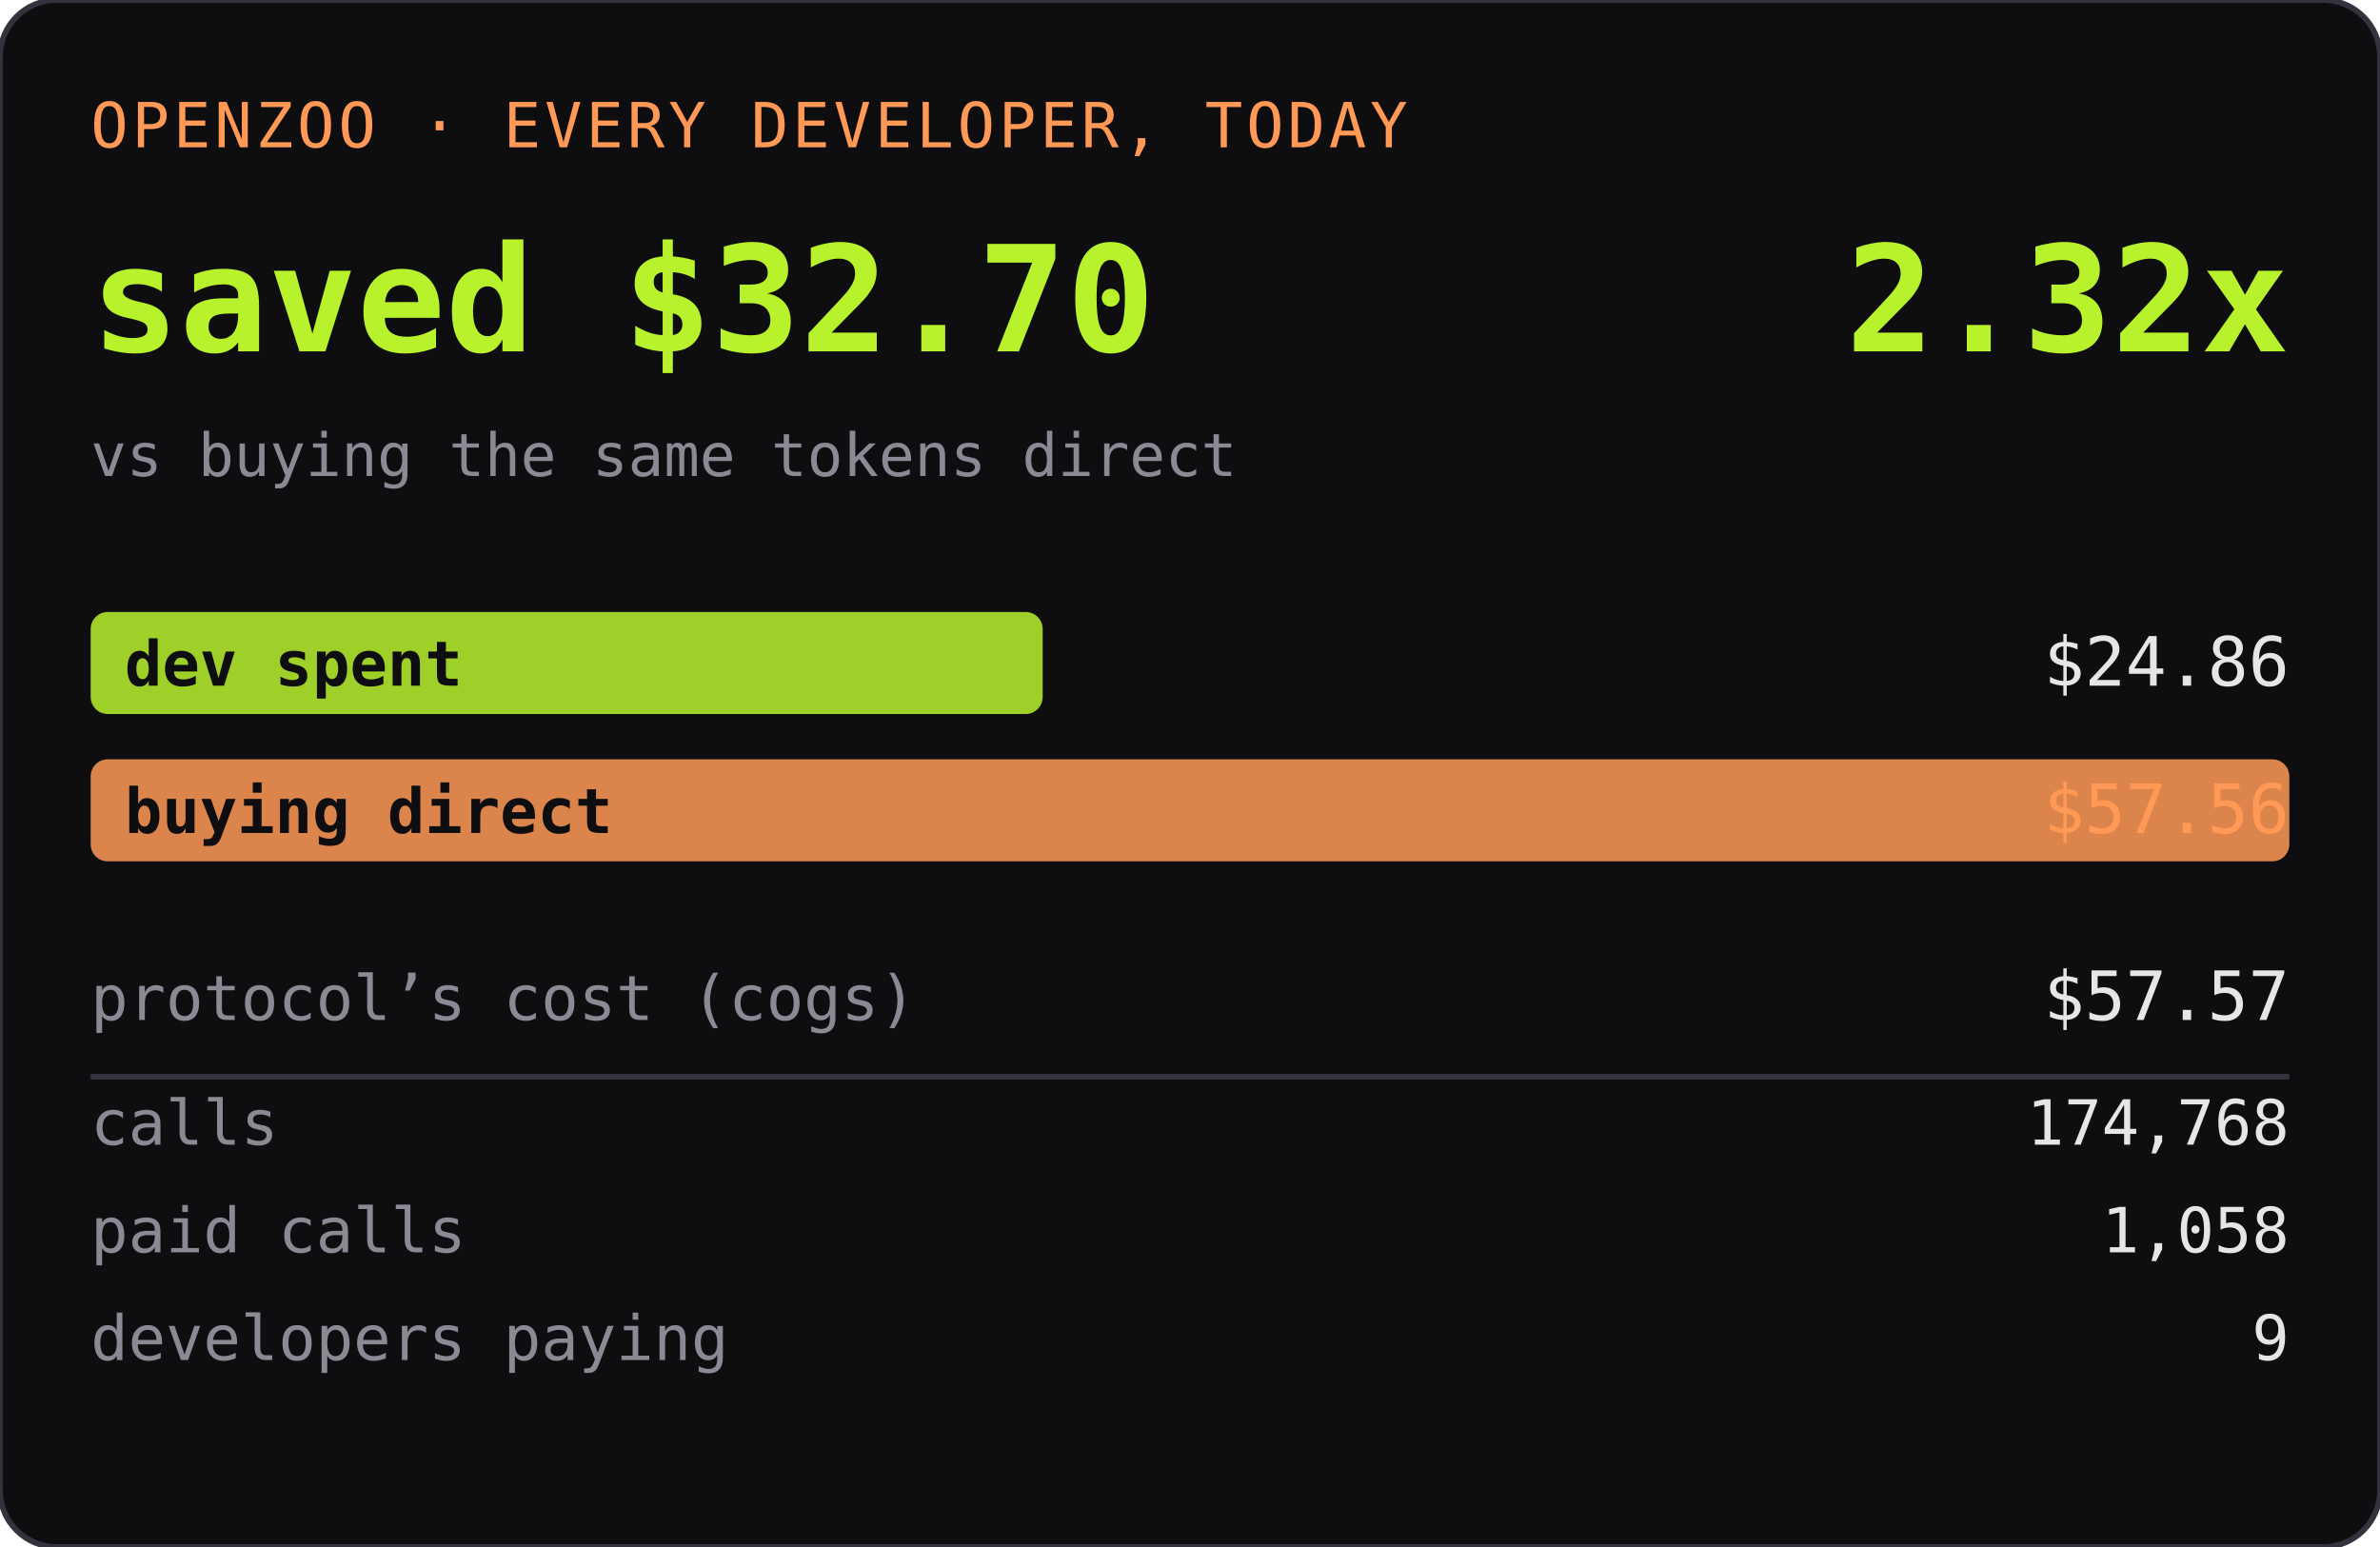
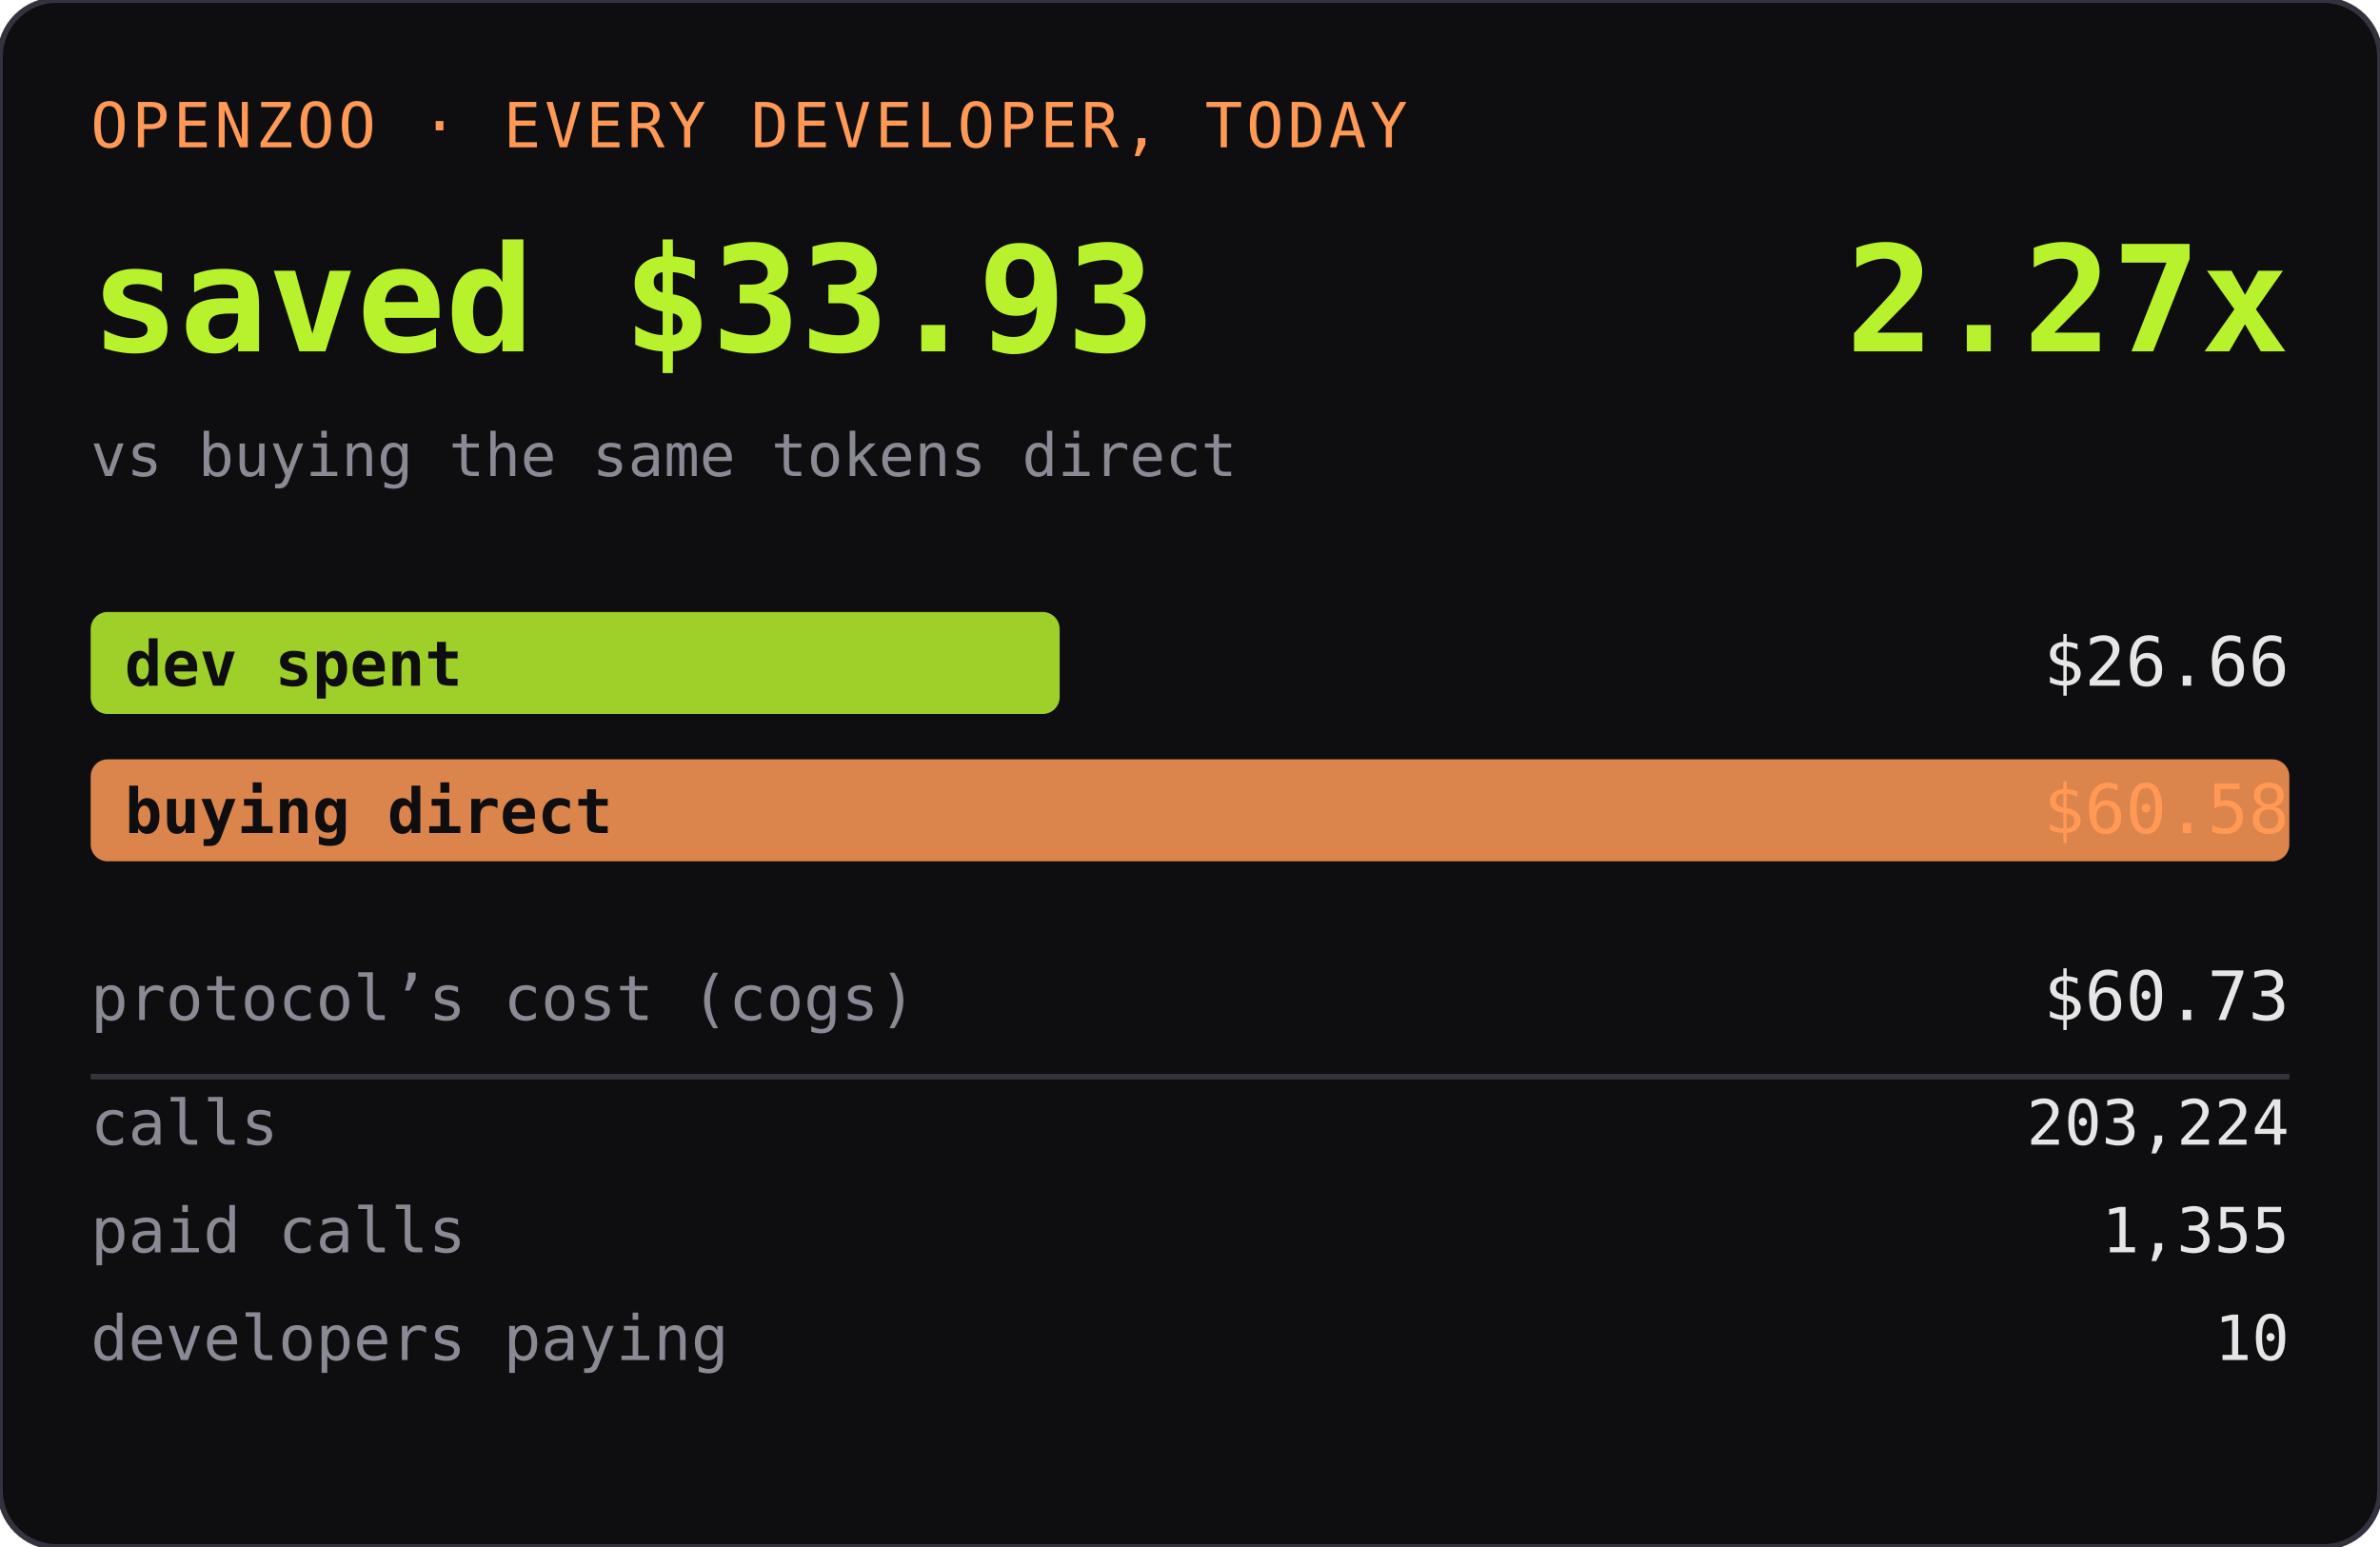
<svg xmlns="http://www.w3.org/2000/svg" width="420" height="273" role="img" aria-label="OPENZOO · EVERY DEVELOPER, TODAY">
  <rect width="420" height="273" rx="10" fill="#0e0e11" />
  <rect width="420" height="273" rx="10" fill="none" stroke="#33333d" />
  <text x="16" y="26" font-family="ui-monospace,SFMono-Regular,Menlo,monospace" font-size="11" fill="#ff9955" letter-spacing="0.06em">OPENZOO · EVERY DEVELOPER, TODAY</text>
-   <text x="16" y="62" font-family="ui-monospace,SFMono-Regular,Menlo,monospace" font-size="26" font-weight="600" fill="#b8f22d">saved $32.70</text>
-   <text x="404" y="62" text-anchor="end" font-family="ui-monospace,SFMono-Regular,Menlo,monospace" font-size="26" font-weight="600" fill="#b8f22d">2.32x</text>
+   <text x="16" y="62" font-family="ui-monospace,SFMono-Regular,Menlo,monospace" font-size="26" font-weight="600" fill="#b8f22d">saved $33.93</text>
+   <text x="404" y="62" text-anchor="end" font-family="ui-monospace,SFMono-Regular,Menlo,monospace" font-size="26" font-weight="600" fill="#b8f22d">2.27x</text>
  <text x="16" y="84" font-family="ui-monospace,SFMono-Regular,Menlo,monospace" font-size="10.5" fill="#8a8a95">vs buying the same tokens direct</text>
-   <rect x="16" y="108" width="168" height="18" rx="3" fill="#b8f22d" opacity="0.85" />
+   <rect x="16" y="108" width="171" height="18" rx="3" fill="#b8f22d" opacity="0.85" />
  <text x="22" y="121" font-family="ui-monospace,SFMono-Regular,Menlo,monospace" font-size="11" fill="#0e0e11" font-weight="600">dev spent</text>
-   <text x="404" y="121" text-anchor="end" font-family="ui-monospace,SFMono-Regular,Menlo,monospace" font-size="12" fill="#e6e6e6">$24.86</text>
+   <text x="404" y="121" text-anchor="end" font-family="ui-monospace,SFMono-Regular,Menlo,monospace" font-size="12" fill="#e6e6e6">$26.66</text>
  <rect x="16" y="134" width="388" height="18" rx="3" fill="#ff9955" opacity="0.85" />
  <text x="22" y="147" font-family="ui-monospace,SFMono-Regular,Menlo,monospace" font-size="11" fill="#0e0e11" font-weight="600">buying direct</text>
-   <text x="404" y="147" text-anchor="end" font-family="ui-monospace,SFMono-Regular,Menlo,monospace" font-size="12" fill="#ff9955">$57.56</text>
+   <text x="404" y="147" text-anchor="end" font-family="ui-monospace,SFMono-Regular,Menlo,monospace" font-size="12" fill="#ff9955">$60.58</text>
  <text x="16" y="180" font-family="ui-monospace,SFMono-Regular,Menlo,monospace" font-size="11" fill="#8a8a95">protocol’s cost (cogs)</text>
-   <text x="404" y="180" text-anchor="end" font-family="ui-monospace,SFMono-Regular,Menlo,monospace" font-size="12" fill="#e6e6e6">$57.57</text>
+   <text x="404" y="180" text-anchor="end" font-family="ui-monospace,SFMono-Regular,Menlo,monospace" font-size="12" fill="#e6e6e6">$60.73</text>
  <line x1="16" y1="190" x2="404" y2="190" stroke="#33333d" />
  <text x="16" y="202" font-family="ui-monospace,SFMono-Regular,Menlo,monospace" font-size="11" fill="#8a8a95">calls</text>
-   <text x="404" y="202" text-anchor="end" font-family="ui-monospace,SFMono-Regular,Menlo,monospace" font-size="11" fill="#e6e6e6">174,768</text>
+   <text x="404" y="202" text-anchor="end" font-family="ui-monospace,SFMono-Regular,Menlo,monospace" font-size="11" fill="#e6e6e6">203,224</text>
  <text x="16" y="221" font-family="ui-monospace,SFMono-Regular,Menlo,monospace" font-size="11" fill="#8a8a95">paid calls</text>
-   <text x="404" y="221" text-anchor="end" font-family="ui-monospace,SFMono-Regular,Menlo,monospace" font-size="11" fill="#e6e6e6">1,058</text>
+   <text x="404" y="221" text-anchor="end" font-family="ui-monospace,SFMono-Regular,Menlo,monospace" font-size="11" fill="#e6e6e6">1,355</text>
  <text x="16" y="240" font-family="ui-monospace,SFMono-Regular,Menlo,monospace" font-size="11" fill="#8a8a95">developers paying</text>
-   <text x="404" y="240" text-anchor="end" font-family="ui-monospace,SFMono-Regular,Menlo,monospace" font-size="11" fill="#e6e6e6">9</text>
+   <text x="404" y="240" text-anchor="end" font-family="ui-monospace,SFMono-Regular,Menlo,monospace" font-size="11" fill="#e6e6e6">10</text>
</svg>
